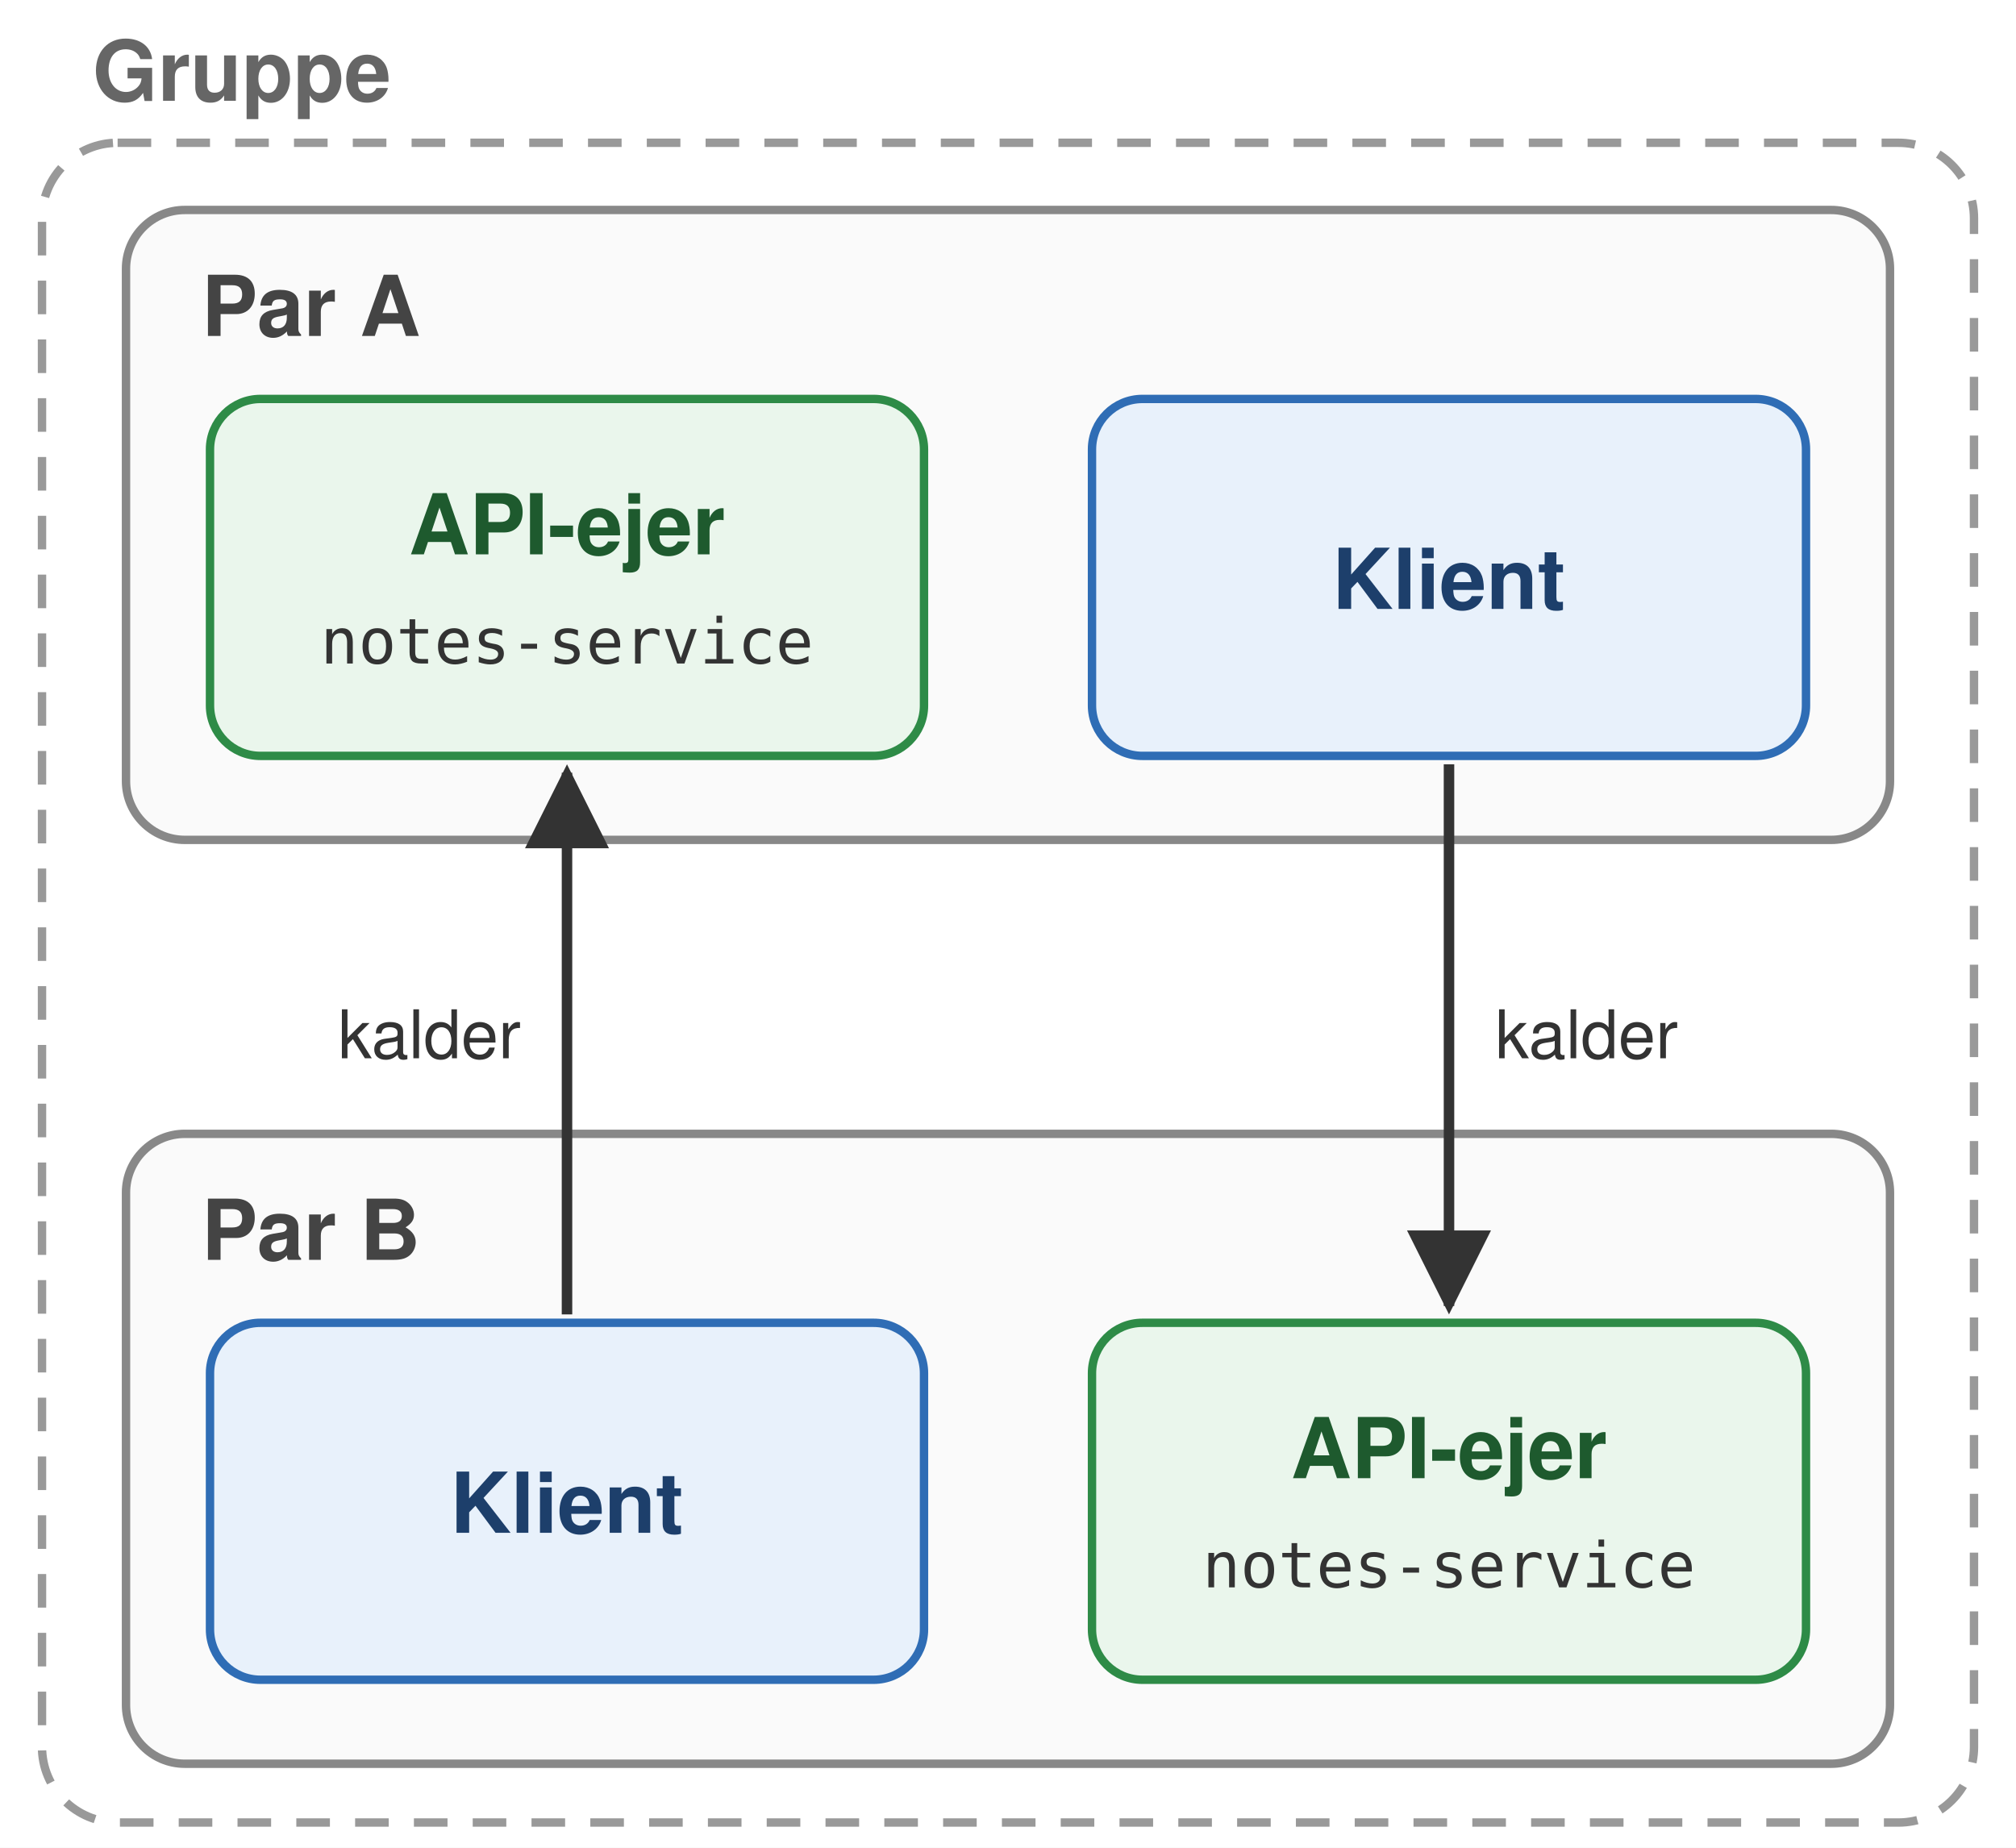
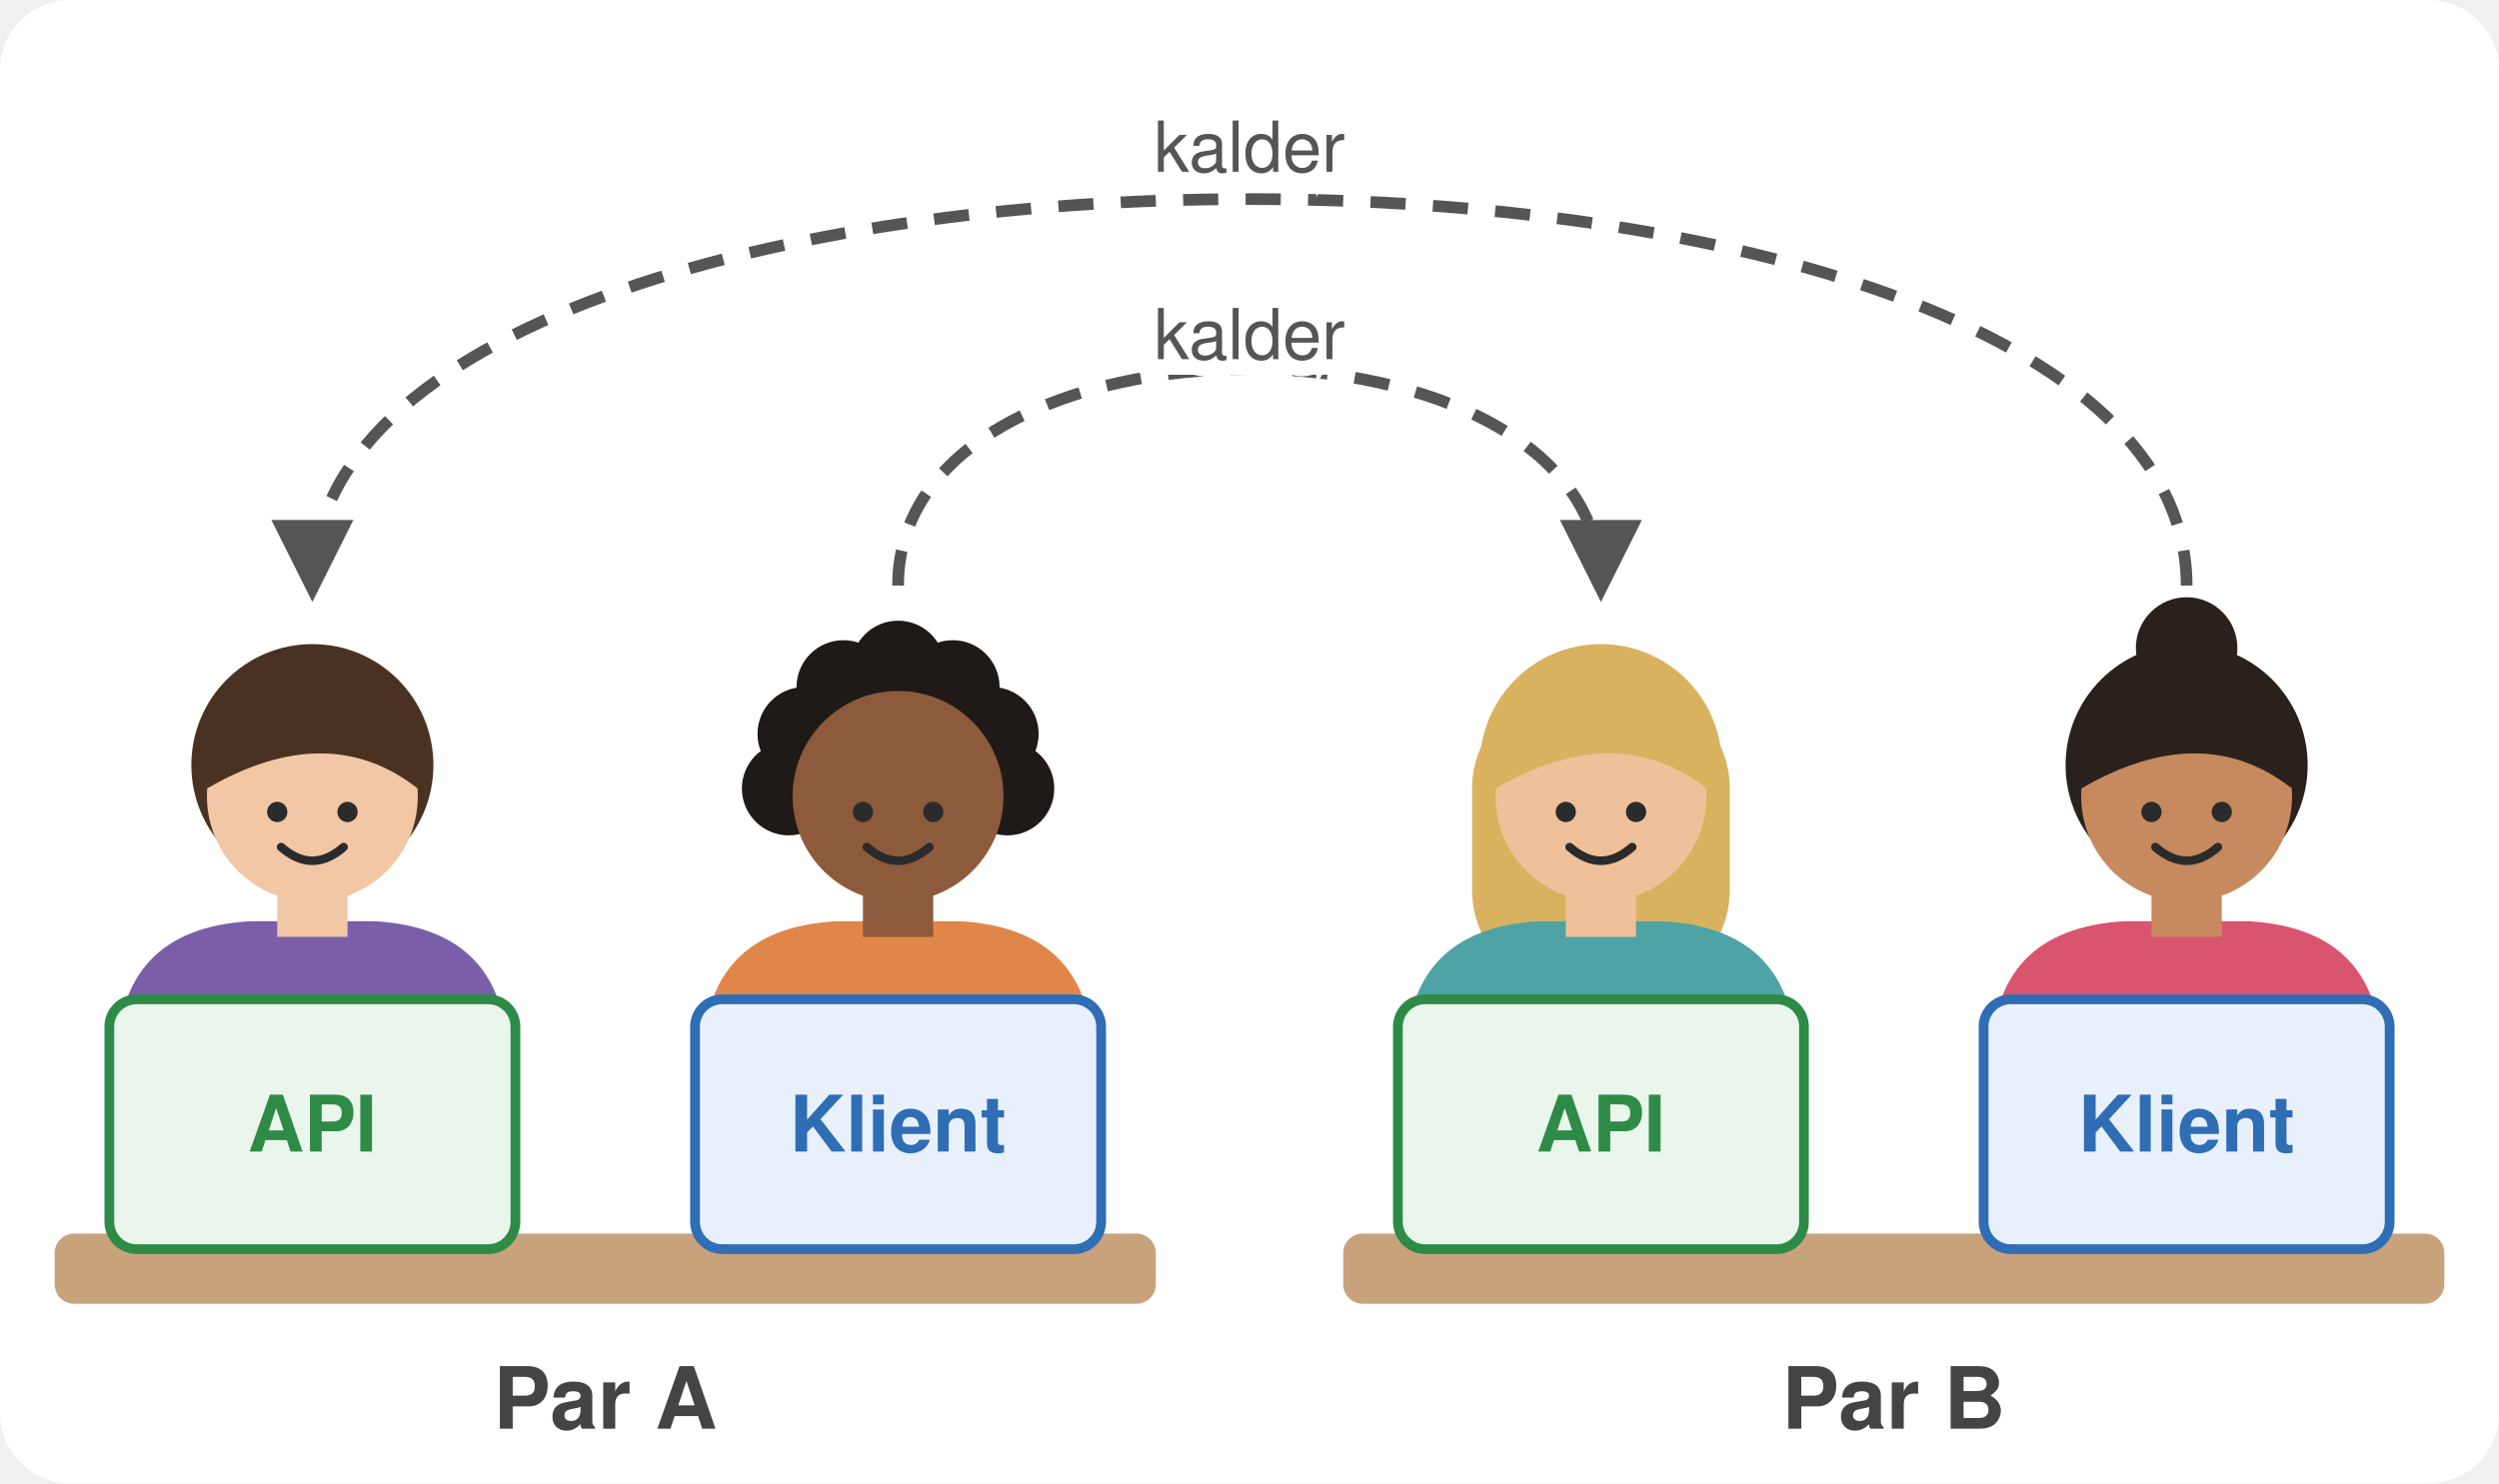
- <svg xmlns="http://www.w3.org/2000/svg" width="240" height="220" viewBox="0 0 480 440" font-family="Helvetica, Arial, sans-serif">
+ <svg xmlns="http://www.w3.org/2000/svg" width="320" height="190" viewBox="0 0 640 380" font-family="Helvetica, Arial, sans-serif">
  <defs>
-     <marker id="arrow" viewBox="0 0 10 10" refX="9" refY="5" markerWidth="8" markerHeight="8" orient="auto-start-reverse">
-       <path d="M0,0 L10,5 L0,10 z" fill="#333" />
+     <marker id="arrow" viewBox="0 0 10 10" refX="8" refY="5" markerWidth="7" markerHeight="7" orient="auto-start-reverse">
+       <path d="M0,0 L10,5 L0,10 z" fill="#555" />
    </marker>
  </defs>
-   <rect width="480" height="440" fill="#ffffff" />
-   <rect x="10" y="34" width="460" height="400" rx="18" fill="none" stroke="#999" stroke-width="2" stroke-dasharray="8,6" />
-   <text x="22" y="24" font-size="20" font-weight="bold" fill="#666">Gruppe</text>
-   <rect x="30" y="50" width="420" height="150" rx="14" fill="#fafafa" stroke="#888" stroke-width="2" />
-   <text x="48" y="80" font-size="20" font-weight="bold" fill="#444">Par A</text>
-   <rect x="50" y="95" width="170" height="85" rx="12" fill="#eaf6ec" stroke="#2e8b47" stroke-width="2" />
-   <text x="135" y="132" text-anchor="middle" font-size="20" font-weight="bold" fill="#1e5a2e">API-ejer</text>
-   <text x="135" y="158" text-anchor="middle" font-size="15" font-family="Menlo, Consolas, monospace" fill="#333">notes-service</text>
-   <rect x="260" y="95" width="170" height="85" rx="12" fill="#e8f1fb" stroke="#2f6db5" stroke-width="2" />
-   <text x="345" y="145" text-anchor="middle" font-size="20" font-weight="bold" fill="#1d3f6b">Klient</text>
-   <rect x="30" y="270" width="420" height="150" rx="14" fill="#fafafa" stroke="#888" stroke-width="2" />
-   <text x="48" y="300" font-size="20" font-weight="bold" fill="#444">Par B</text>
-   <rect x="50" y="315" width="170" height="85" rx="12" fill="#e8f1fb" stroke="#2f6db5" stroke-width="2" />
-   <text x="135" y="365" text-anchor="middle" font-size="20" font-weight="bold" fill="#1d3f6b">Klient</text>
-   <rect x="260" y="315" width="170" height="85" rx="12" fill="#eaf6ec" stroke="#2e8b47" stroke-width="2" />
-   <text x="345" y="352" text-anchor="middle" font-size="20" font-weight="bold" fill="#1e5a2e">API-ejer</text>
-   <text x="345" y="378" text-anchor="middle" font-size="15" font-family="Menlo, Consolas, monospace" fill="#333">notes-service</text>
-   <line x1="345" y1="182" x2="345" y2="311" stroke="#333" stroke-width="2.5" marker-end="url(#arrow)" />
-   <text x="356" y="252" font-size="16" fill="#333">kalder</text>
-   <line x1="135" y1="313" x2="135" y2="184" stroke="#333" stroke-width="2.5" marker-end="url(#arrow)" />
-   <text x="124" y="252" text-anchor="end" font-size="16" fill="#333">kalder</text>
+   <rect width="640" height="380" rx="18" fill="#ffffff" />
+   <path d="M560,150 C560,18 80,18 80,150" fill="none" stroke="#555" stroke-width="3" stroke-dasharray="9,7" marker-end="url(#arrow)" />
+   <path d="M230,150 C230,76 410,76 410,150" fill="none" stroke="#555" stroke-width="3" stroke-dasharray="9,7" marker-end="url(#arrow)" />
+   <text x="320" y="44" text-anchor="middle" font-size="18" fill="#555" stroke="#ffffff" stroke-width="8" paint-order="stroke">kalder</text>
+   <text x="320" y="92" text-anchor="middle" font-size="18" fill="#555" stroke="#ffffff" stroke-width="8" paint-order="stroke">kalder</text>
+   <circle cx="80" cy="196" r="31" fill="#4a3222" />
+   <path d="M30,330 L30,272 Q30,238 64,236 L96,236 Q130,238 130,272 L130,330 Z" fill="#7a5ea8" />
+   <rect x="71" y="222" width="18" height="18" fill="#f1c7a5" />
+   <circle cx="80" cy="204" r="27" fill="#f1c7a5" />
+   <path d="M53,202 A27,27 0 0 1 107,202 Q84,184 53,202 Z" fill="#4a3222" />
+   <circle cx="71" cy="208" r="2.6" fill="#2b2b2b" />
+   <circle cx="89" cy="208" r="2.6" fill="#2b2b2b" />
+   <path d="M72,217 Q80,224 88,217" stroke="#2b2b2b" stroke-width="2.2" fill="none" stroke-linecap="round" />
+   <circle cx="206" cy="188" r="12" fill="#1f1a17" />
+   <circle cx="216" cy="176" r="12" fill="#1f1a17" />
+   <circle cx="230" cy="171" r="12" fill="#1f1a17" />
+   <circle cx="244" cy="176" r="12" fill="#1f1a17" />
+   <circle cx="254" cy="188" r="12" fill="#1f1a17" />
+   <circle cx="202" cy="202" r="12" fill="#1f1a17" />
+   <circle cx="258" cy="202" r="12" fill="#1f1a17" />
+   <path d="M180,330 L180,272 Q180,238 214,236 L246,236 Q280,238 280,272 L280,330 Z" fill="#e0864a" />
+   <rect x="221" y="222" width="18" height="18" fill="#8d5a3b" />
+   <circle cx="230" cy="204" r="27" fill="#8d5a3b" />
+   <circle cx="221" cy="208" r="2.6" fill="#2b2b2b" />
+   <circle cx="239" cy="208" r="2.6" fill="#2b2b2b" />
+   <path d="M222,217 Q230,224 238,217" stroke="#2b2b2b" stroke-width="2.2" fill="none" stroke-linecap="round" />
+   <rect x="377" y="176" width="66" height="78" rx="26" fill="#d9b25f" />
+   <circle cx="410" cy="196" r="31" fill="#d9b25f" />
+   <path d="M360,330 L360,272 Q360,238 394,236 L426,236 Q460,238 460,272 L460,330 Z" fill="#4fa3a5" />
+   <rect x="401" y="222" width="18" height="18" fill="#f0c09a" />
+   <circle cx="410" cy="204" r="27" fill="#f0c09a" />
+   <path d="M383,202 A27,27 0 0 1 437,202 Q414,184 383,202 Z" fill="#d9b25f" />
+   <circle cx="401" cy="208" r="2.6" fill="#2b2b2b" />
+   <circle cx="419" cy="208" r="2.6" fill="#2b2b2b" />
+   <path d="M402,217 Q410,224 418,217" stroke="#2b2b2b" stroke-width="2.2" fill="none" stroke-linecap="round" />
+   <circle cx="560" cy="166" r="13" fill="#2a211c" />
+   <circle cx="560" cy="196" r="31" fill="#2a211c" />
+   <path d="M510,330 L510,272 Q510,238 544,236 L576,236 Q610,238 610,272 L610,330 Z" fill="#d9546e" />
+   <rect x="551" y="222" width="18" height="18" fill="#c68a5e" />
+   <circle cx="560" cy="204" r="27" fill="#c68a5e" />
+   <path d="M533,202 A27,27 0 0 1 587,202 Q564,184 533,202 Z" fill="#2a211c" />
+   <circle cx="551" cy="208" r="2.6" fill="#2b2b2b" />
+   <circle cx="569" cy="208" r="2.6" fill="#2b2b2b" />
+   <path d="M552,217 Q560,224 568,217" stroke="#2b2b2b" stroke-width="2.2" fill="none" stroke-linecap="round" />
+   <rect x="14" y="316" width="282" height="18" rx="5" fill="#c8a27a" />
+   <rect x="344" y="316" width="282" height="18" rx="5" fill="#c8a27a" />
+   <rect x="28" y="256" width="104" height="64" rx="7" fill="#eaf6ec" stroke="#2e8b47" stroke-width="2.5" />
+   <text x="80" y="295" text-anchor="middle" font-size="20" font-weight="bold" fill="#2e8b47">API</text>
+   <rect x="178" y="256" width="104" height="64" rx="7" fill="#e8f1fb" stroke="#2f6db5" stroke-width="2.5" />
+   <text x="230" y="295" text-anchor="middle" font-size="20" font-weight="bold" fill="#2f6db5">Klient</text>
+   <rect x="358" y="256" width="104" height="64" rx="7" fill="#eaf6ec" stroke="#2e8b47" stroke-width="2.5" />
+   <text x="410" y="295" text-anchor="middle" font-size="20" font-weight="bold" fill="#2e8b47">API</text>
+   <rect x="508" y="256" width="104" height="64" rx="7" fill="#e8f1fb" stroke="#2f6db5" stroke-width="2.5" />
+   <text x="560" y="295" text-anchor="middle" font-size="20" font-weight="bold" fill="#2f6db5">Klient</text>
+   <text x="155" y="366" text-anchor="middle" font-size="22" font-weight="bold" fill="#444">Par A</text>
+   <text x="485" y="366" text-anchor="middle" font-size="22" font-weight="bold" fill="#444">Par B</text>
</svg>
